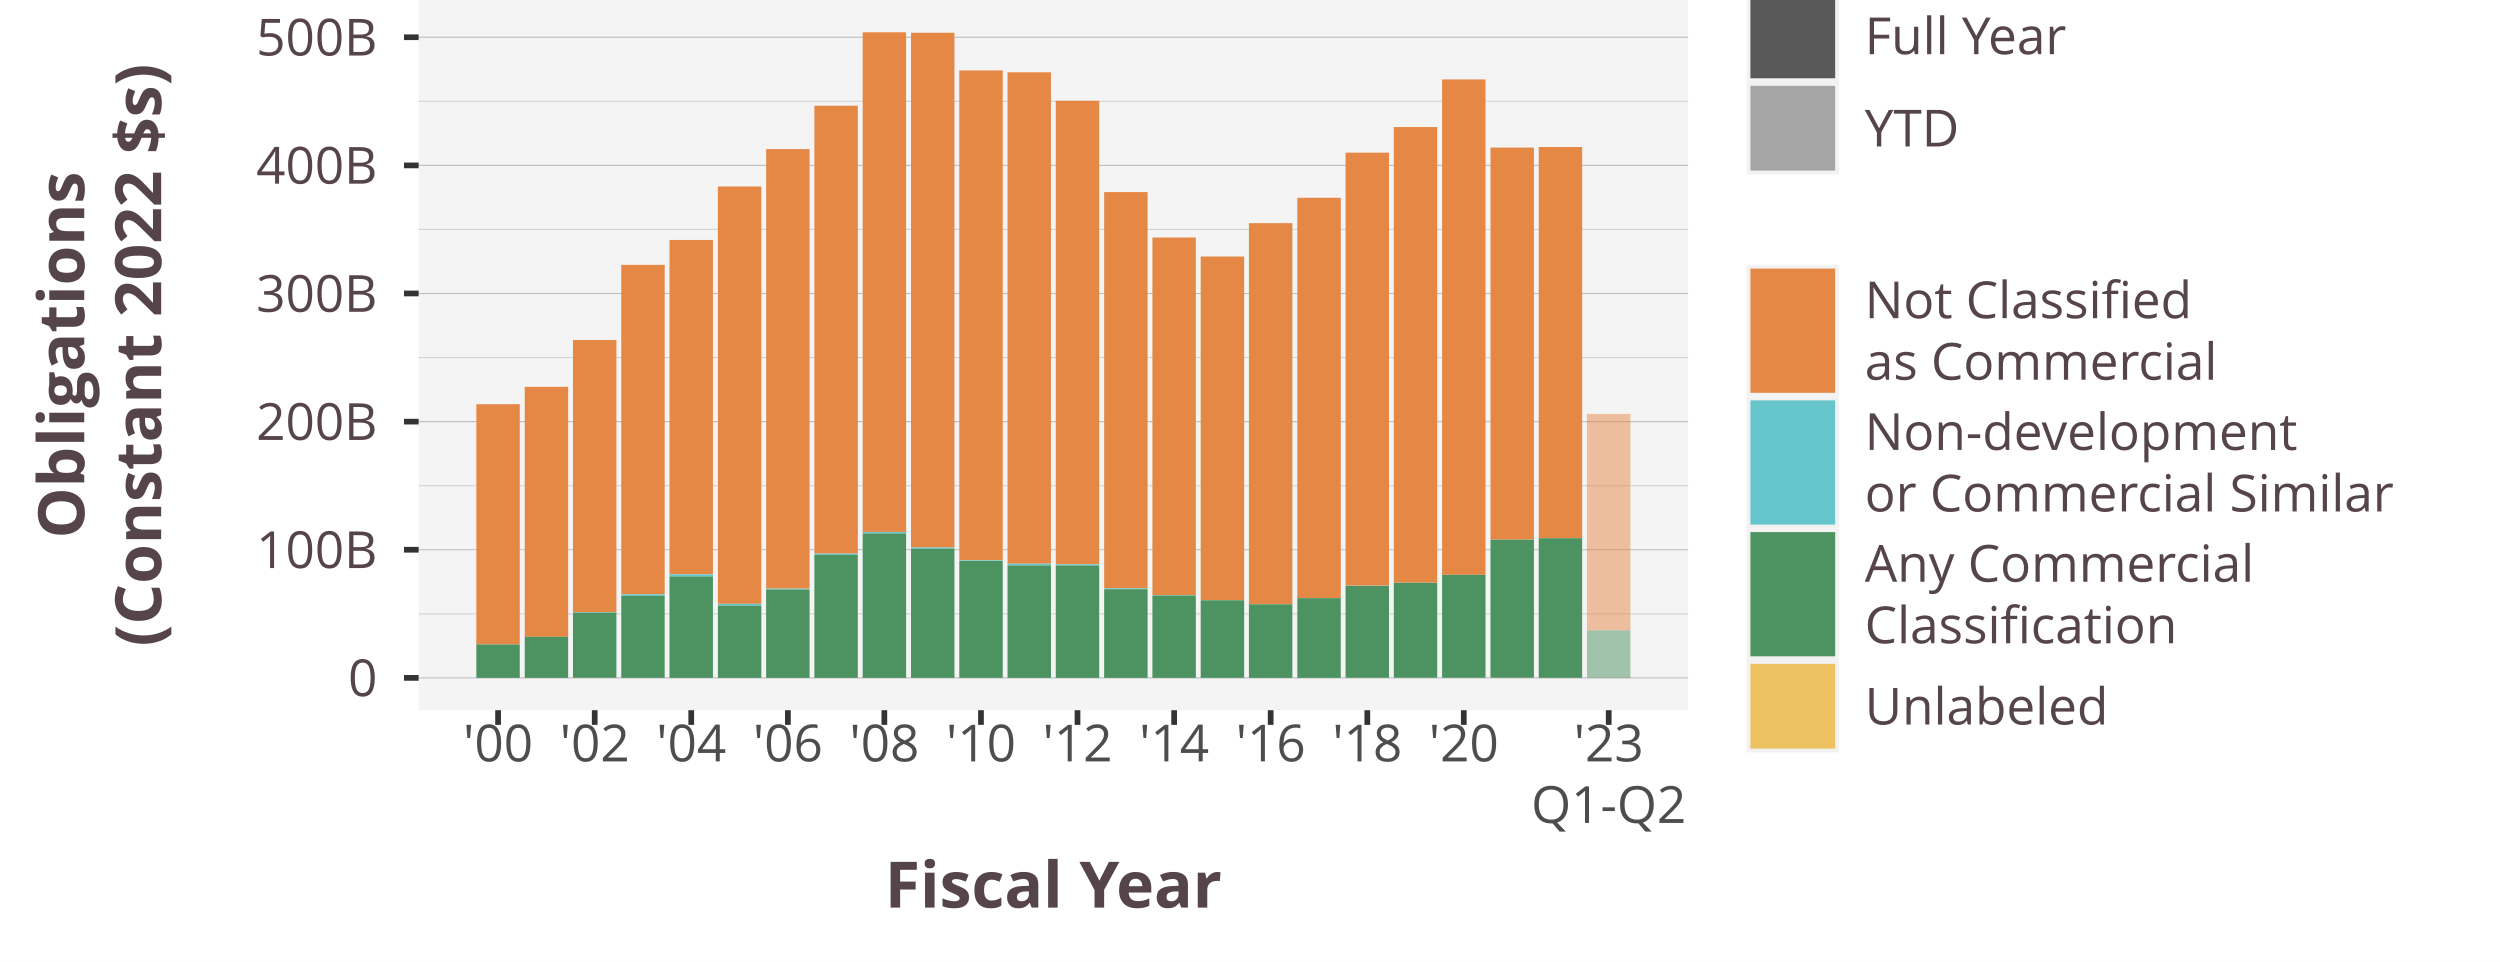
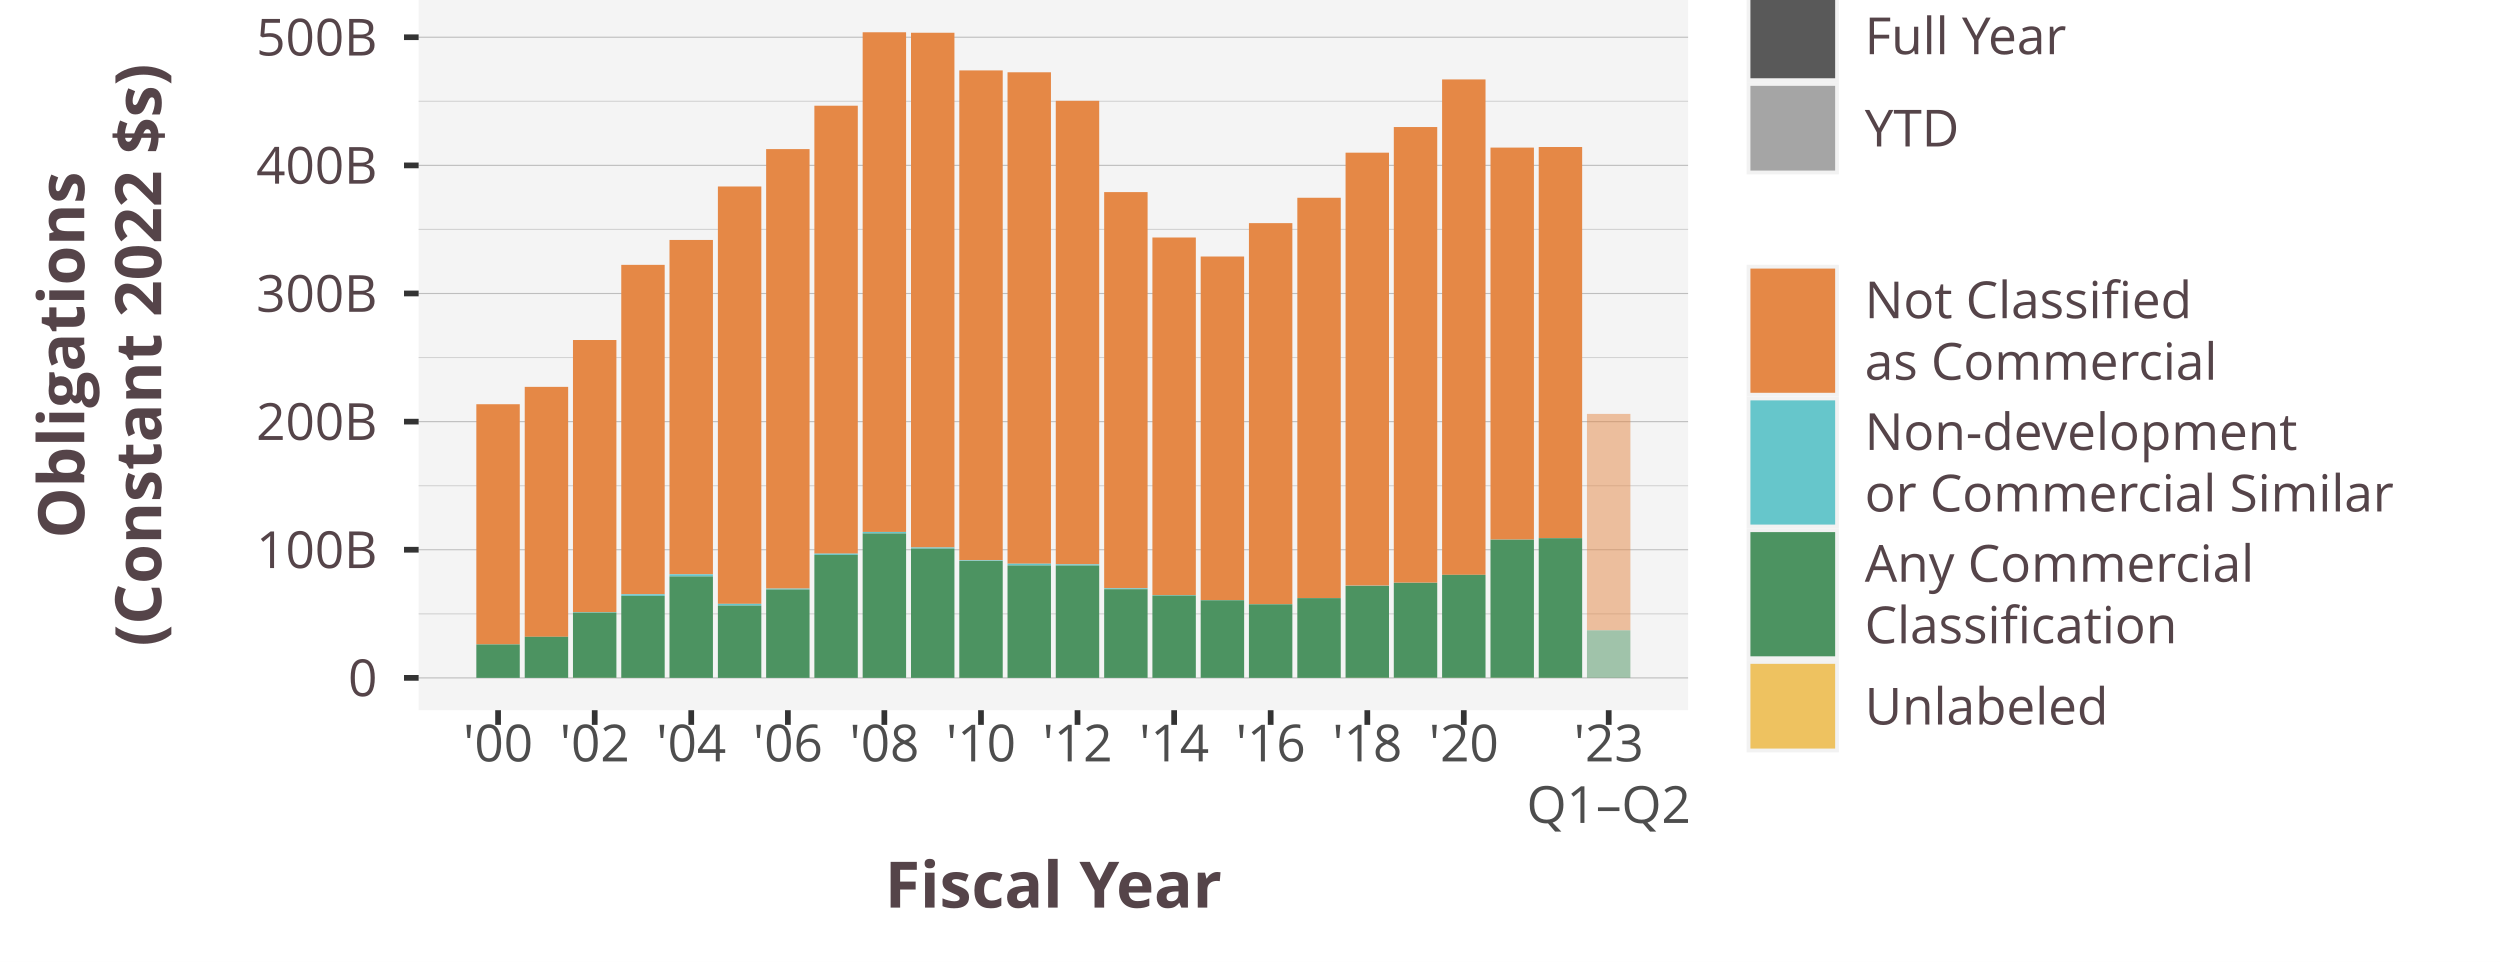
<svg xmlns="http://www.w3.org/2000/svg" class="svglite" width="468.00pt" height="180.00pt" viewBox="0 0 468.00 180.00">
  <defs>
    <style type="text/css">
    .svglite line, .svglite polyline, .svglite polygon, .svglite path, .svglite rect, .svglite circle {
      fill: none;
      stroke: #000000;
      stroke-linecap: round;
      stroke-linejoin: round;
      stroke-miterlimit: 10.00;
    }
    .svglite text {
      white-space: pre;
    }
  </style>
  </defs>
  <rect width="100%" height="100%" style="stroke: none; fill: #FFFFFF;" />
  <defs>
    <clipPath id="cpMC4wMHw0NjguMDB8MC4wMHwxODAuMDA=">
      <rect x="0.00" y="0.00" width="468.00" height="180.00" />
    </clipPath>
  </defs>
  <g clip-path="url(#cpMC4wMHw0NjguMDB8MC4wMHwxODAuMDA=)">
    <rect x="0.00" y="0.00" width="468.00" height="180.00" style="stroke-width: 1.07; stroke: #FFFFFF; fill: #FFFFFF;" />
  </g>
  <defs>
    <clipPath id="cpNzguMzd8MzE2LjAxfDAuMDB8MTMyLjk1">
      <rect x="78.37" y="0.00" width="237.64" height="132.95" />
    </clipPath>
  </defs>
  <g clip-path="url(#cpNzguMzd8MzE2LjAxfDAuMDB8MTMyLjk1)">
    <rect x="78.37" y="0.00" width="237.64" height="132.95" style="stroke-width: 1.07; stroke: none; fill: #F4F4F4;" />
    <polyline points="78.37,114.91 316.01,114.91 " style="stroke-width: 0.21; stroke: #D3D3D3; stroke-linecap: butt;" />
    <polyline points="78.37,90.92 316.01,90.92 " style="stroke-width: 0.21; stroke: #D3D3D3; stroke-linecap: butt;" />
    <polyline points="78.37,66.93 316.01,66.93 " style="stroke-width: 0.21; stroke: #D3D3D3; stroke-linecap: butt;" />
    <polyline points="78.37,42.95 316.01,42.95 " style="stroke-width: 0.21; stroke: #D3D3D3; stroke-linecap: butt;" />
    <polyline points="78.37,18.96 316.01,18.96 " style="stroke-width: 0.21; stroke: #D3D3D3; stroke-linecap: butt;" />
    <polyline points="78.37,126.90 316.01,126.90 " style="stroke-width: 0.21; stroke: #BEBEBE; stroke-linecap: butt;" />
    <polyline points="78.37,102.91 316.01,102.91 " style="stroke-width: 0.21; stroke: #BEBEBE; stroke-linecap: butt;" />
    <polyline points="78.37,78.93 316.01,78.93 " style="stroke-width: 0.21; stroke: #BEBEBE; stroke-linecap: butt;" />
    <polyline points="78.37,54.94 316.01,54.94 " style="stroke-width: 0.21; stroke: #BEBEBE; stroke-linecap: butt;" />
    <polyline points="78.37,30.96 316.01,30.96 " style="stroke-width: 0.21; stroke: #BEBEBE; stroke-linecap: butt;" />
    <polyline points="78.37,6.97 316.01,6.97 " style="stroke-width: 0.21; stroke: #BEBEBE; stroke-linecap: butt;" />
    <rect x="89.17" y="75.67" width="8.13" height="44.96" style="stroke-width: 1.07; stroke: none; stroke-linecap: butt; stroke-linejoin: miter; fill: #E58846;" />
    <rect x="98.23" y="72.42" width="8.13" height="46.79" style="stroke-width: 1.07; stroke: none; stroke-linecap: butt; stroke-linejoin: miter; fill: #E58846;" />
    <rect x="107.26" y="63.65" width="8.13" height="50.94" style="stroke-width: 1.07; stroke: none; stroke-linecap: butt; stroke-linejoin: miter; fill: #E58846;" />
    <rect x="116.30" y="49.58" width="8.13" height="61.67" style="stroke-width: 1.07; stroke: none; stroke-linecap: butt; stroke-linejoin: miter; fill: #E58846;" />
    <rect x="125.33" y="44.92" width="8.13" height="62.59" style="stroke-width: 1.07; stroke: none; stroke-linecap: butt; stroke-linejoin: miter; fill: #E58846;" />
    <rect x="134.39" y="34.91" width="8.13" height="78.13" style="stroke-width: 1.07; stroke: none; stroke-linecap: butt; stroke-linejoin: miter; fill: #E58846;" />
    <rect x="143.42" y="27.91" width="8.13" height="82.28" style="stroke-width: 1.07; stroke: none; stroke-linecap: butt; stroke-linejoin: miter; fill: #E58846;" />
    <rect x="152.45" y="19.79" width="8.13" height="83.86" style="stroke-width: 1.07; stroke: none; stroke-linecap: butt; stroke-linejoin: miter; fill: #E58846;" />
    <rect x="161.49" y="6.04" width="8.13" height="93.54" style="stroke-width: 1.07; stroke: none; stroke-linecap: butt; stroke-linejoin: miter; fill: #E58846;" />
    <rect x="170.54" y="6.13" width="8.13" height="96.36" style="stroke-width: 1.07; stroke: none; stroke-linecap: butt; stroke-linejoin: miter; fill: #E58846;" />
    <rect x="179.58" y="13.18" width="8.13" height="91.72" style="stroke-width: 1.07; stroke: none; stroke-linecap: butt; stroke-linejoin: miter; fill: #E58846;" />
    <rect x="188.61" y="13.53" width="8.13" height="92.00" style="stroke-width: 1.07; stroke: none; stroke-linecap: butt; stroke-linejoin: miter; fill: #E58846;" />
    <rect x="197.64" y="18.87" width="8.13" height="86.77" style="stroke-width: 1.07; stroke: none; stroke-linecap: butt; stroke-linejoin: miter; fill: #E58846;" />
    <rect x="206.70" y="35.96" width="8.13" height="74.17" style="stroke-width: 1.07; stroke: none; stroke-linecap: butt; stroke-linejoin: miter; fill: #E58846;" />
    <rect x="215.73" y="44.46" width="8.13" height="66.93" style="stroke-width: 1.07; stroke: none; stroke-linecap: butt; stroke-linejoin: miter; fill: #E58846;" />
    <rect x="224.77" y="48.02" width="8.13" height="64.32" style="stroke-width: 1.07; stroke: none; stroke-linecap: butt; stroke-linejoin: miter; fill: #E58846;" />
    <rect x="233.80" y="41.77" width="8.13" height="71.34" style="stroke-width: 1.07; stroke: none; stroke-linecap: butt; stroke-linejoin: miter; fill: #E58846;" />
    <rect x="242.86" y="37.02" width="8.13" height="74.94" style="stroke-width: 1.07; stroke: none; stroke-linecap: butt; stroke-linejoin: miter; fill: #E58846;" />
    <rect x="251.89" y="28.58" width="8.13" height="81.06" style="stroke-width: 1.07; stroke: none; stroke-linecap: butt; stroke-linejoin: miter; fill: #E58846;" />
    <rect x="260.92" y="23.78" width="8.13" height="85.32" style="stroke-width: 1.07; stroke: none; stroke-linecap: butt; stroke-linejoin: miter; fill: #E58846;" />
    <rect x="269.96" y="14.87" width="8.13" height="92.74" style="stroke-width: 1.07; stroke: none; stroke-linecap: butt; stroke-linejoin: miter; fill: #E58846;" />
    <rect x="279.02" y="27.63" width="8.13" height="73.39" style="stroke-width: 1.07; stroke: none; stroke-linecap: butt; stroke-linejoin: miter; fill: #E58846;" />
    <rect x="288.05" y="27.52" width="8.13" height="73.22" style="stroke-width: 1.07; stroke: none; stroke-linecap: butt; stroke-linejoin: miter; fill: #E58846;" />
    <rect x="297.08" y="77.48" width="8.13" height="40.51" style="stroke-width: 1.07; stroke: none; stroke-linecap: butt; stroke-linejoin: miter; fill: #E58846; fill-opacity: 0.50;" />
    <rect x="89.17" y="120.63" width="8.13" height="0.010" style="stroke-width: 1.07; stroke: none; stroke-linecap: butt; stroke-linejoin: miter; fill: #66C6CB;" />
    <rect x="98.23" y="126.90" width="8.13" height="0" style="stroke-width: 1.07; stroke: none; stroke-linecap: butt; stroke-linejoin: miter; fill: #66C6CB;" />
    <rect x="107.26" y="114.59" width="8.13" height="0.086" style="stroke-width: 1.07; stroke: none; stroke-linecap: butt; stroke-linejoin: miter; fill: #66C6CB;" />
    <rect x="116.30" y="111.25" width="8.13" height="0.30" style="stroke-width: 1.07; stroke: none; stroke-linecap: butt; stroke-linejoin: miter; fill: #66C6CB;" />
    <rect x="125.33" y="107.51" width="8.13" height="0.40" style="stroke-width: 1.07; stroke: none; stroke-linecap: butt; stroke-linejoin: miter; fill: #66C6CB;" />
    <rect x="134.39" y="113.04" width="8.13" height="0.33" style="stroke-width: 1.07; stroke: none; stroke-linecap: butt; stroke-linejoin: miter; fill: #66C6CB;" />
    <rect x="143.42" y="110.19" width="8.13" height="0.17" style="stroke-width: 1.07; stroke: none; stroke-linecap: butt; stroke-linejoin: miter; fill: #66C6CB;" />
    <rect x="152.45" y="103.64" width="8.13" height="0.24" style="stroke-width: 1.07; stroke: none; stroke-linecap: butt; stroke-linejoin: miter; fill: #66C6CB;" />
    <rect x="161.49" y="99.58" width="8.13" height="0.28" style="stroke-width: 1.07; stroke: none; stroke-linecap: butt; stroke-linejoin: miter; fill: #66C6CB;" />
    <rect x="170.54" y="102.49" width="8.13" height="0.21" style="stroke-width: 1.07; stroke: none; stroke-linecap: butt; stroke-linejoin: miter; fill: #66C6CB;" />
    <rect x="179.58" y="104.90" width="8.13" height="0.12" style="stroke-width: 1.07; stroke: none; stroke-linecap: butt; stroke-linejoin: miter; fill: #66C6CB;" />
    <rect x="188.61" y="105.53" width="8.13" height="0.33" style="stroke-width: 1.07; stroke: none; stroke-linecap: butt; stroke-linejoin: miter; fill: #66C6CB;" />
    <rect x="197.64" y="105.65" width="8.13" height="0.22" style="stroke-width: 1.07; stroke: none; stroke-linecap: butt; stroke-linejoin: miter; fill: #66C6CB;" />
    <rect x="206.70" y="110.13" width="8.13" height="0.17" style="stroke-width: 1.07; stroke: none; stroke-linecap: butt; stroke-linejoin: miter; fill: #66C6CB;" />
    <rect x="215.73" y="111.40" width="8.13" height="0.081" style="stroke-width: 1.07; stroke: none; stroke-linecap: butt; stroke-linejoin: miter; fill: #66C6CB;" />
    <rect x="224.77" y="112.34" width="8.13" height="0.034" style="stroke-width: 1.07; stroke: none; stroke-linecap: butt; stroke-linejoin: miter; fill: #66C6CB;" />
    <rect x="233.80" y="113.10" width="8.13" height="0.030" style="stroke-width: 1.07; stroke: none; stroke-linecap: butt; stroke-linejoin: miter; fill: #66C6CB;" />
    <rect x="242.86" y="111.96" width="8.13" height="0.012" style="stroke-width: 1.07; stroke: none; stroke-linecap: butt; stroke-linejoin: miter; fill: #66C6CB;" />
    <rect x="251.89" y="109.65" width="8.13" height="0.042" style="stroke-width: 1.07; stroke: none; stroke-linecap: butt; stroke-linejoin: miter; fill: #66C6CB;" />
    <rect x="260.92" y="109.10" width="8.13" height="0.034" style="stroke-width: 1.07; stroke: none; stroke-linecap: butt; stroke-linejoin: miter; fill: #66C6CB;" />
    <rect x="269.96" y="107.61" width="8.13" height="0.008" style="stroke-width: 1.07; stroke: none; stroke-linecap: butt; stroke-linejoin: miter; fill: #66C6CB;" />
    <rect x="279.02" y="101.01" width="8.13" height="0.028" style="stroke-width: 1.07; stroke: none; stroke-linecap: butt; stroke-linejoin: miter; fill: #66C6CB;" />
    <rect x="288.05" y="100.74" width="8.13" height="0.012" style="stroke-width: 1.07; stroke: none; stroke-linecap: butt; stroke-linejoin: miter; fill: #66C6CB;" />
    <rect x="297.08" y="118.00" width="8.13" height="0.007" style="stroke-width: 1.07; stroke: none; stroke-linecap: butt; stroke-linejoin: miter; fill: #66C6CB; fill-opacity: 0.50;" />
    <rect x="89.17" y="120.64" width="8.13" height="6.26" style="stroke-width: 1.07; stroke: none; stroke-linecap: butt; stroke-linejoin: miter; fill: #4C9361;" />
    <rect x="98.23" y="119.21" width="8.13" height="7.69" style="stroke-width: 1.07; stroke: none; stroke-linecap: butt; stroke-linejoin: miter; fill: #4C9361;" />
    <rect x="107.26" y="114.68" width="8.13" height="12.21" style="stroke-width: 1.07; stroke: none; stroke-linecap: butt; stroke-linejoin: miter; fill: #4C9361;" />
    <rect x="116.30" y="111.55" width="8.13" height="15.35" style="stroke-width: 1.07; stroke: none; stroke-linecap: butt; stroke-linejoin: miter; fill: #4C9361;" />
    <rect x="125.33" y="107.91" width="8.13" height="18.99" style="stroke-width: 1.07; stroke: none; stroke-linecap: butt; stroke-linejoin: miter; fill: #4C9361;" />
    <rect x="134.39" y="113.37" width="8.13" height="13.53" style="stroke-width: 1.07; stroke: none; stroke-linecap: butt; stroke-linejoin: miter; fill: #4C9361;" />
    <rect x="143.42" y="110.36" width="8.13" height="16.54" style="stroke-width: 1.07; stroke: none; stroke-linecap: butt; stroke-linejoin: miter; fill: #4C9361;" />
    <rect x="152.45" y="103.88" width="8.13" height="23.02" style="stroke-width: 1.07; stroke: none; stroke-linecap: butt; stroke-linejoin: miter; fill: #4C9361;" />
    <rect x="161.49" y="99.86" width="8.13" height="27.04" style="stroke-width: 1.07; stroke: none; stroke-linecap: butt; stroke-linejoin: miter; fill: #4C9361;" />
    <rect x="170.54" y="102.70" width="8.13" height="24.20" style="stroke-width: 1.07; stroke: none; stroke-linecap: butt; stroke-linejoin: miter; fill: #4C9361;" />
    <rect x="179.58" y="105.02" width="8.13" height="21.88" style="stroke-width: 1.07; stroke: none; stroke-linecap: butt; stroke-linejoin: miter; fill: #4C9361;" />
    <rect x="188.61" y="105.86" width="8.13" height="21.04" style="stroke-width: 1.07; stroke: none; stroke-linecap: butt; stroke-linejoin: miter; fill: #4C9361;" />
    <rect x="197.64" y="105.87" width="8.13" height="21.03" style="stroke-width: 1.07; stroke: none; stroke-linecap: butt; stroke-linejoin: miter; fill: #4C9361;" />
    <rect x="206.70" y="110.30" width="8.13" height="16.60" style="stroke-width: 1.07; stroke: none; stroke-linecap: butt; stroke-linejoin: miter; fill: #4C9361;" />
    <rect x="215.73" y="111.48" width="8.13" height="15.42" style="stroke-width: 1.07; stroke: none; stroke-linecap: butt; stroke-linejoin: miter; fill: #4C9361;" />
    <rect x="224.77" y="112.37" width="8.13" height="14.52" style="stroke-width: 1.07; stroke: none; stroke-linecap: butt; stroke-linejoin: miter; fill: #4C9361;" />
    <rect x="233.80" y="113.13" width="8.13" height="13.77" style="stroke-width: 1.07; stroke: none; stroke-linecap: butt; stroke-linejoin: miter; fill: #4C9361;" />
    <rect x="242.86" y="111.97" width="8.13" height="14.93" style="stroke-width: 1.07; stroke: none; stroke-linecap: butt; stroke-linejoin: miter; fill: #4C9361;" />
    <rect x="251.89" y="109.69" width="8.13" height="17.20" style="stroke-width: 1.07; stroke: none; stroke-linecap: butt; stroke-linejoin: miter; fill: #4C9361;" />
    <rect x="260.92" y="109.13" width="8.13" height="17.75" style="stroke-width: 1.07; stroke: none; stroke-linecap: butt; stroke-linejoin: miter; fill: #4C9361;" />
    <rect x="269.96" y="107.62" width="8.13" height="19.27" style="stroke-width: 1.07; stroke: none; stroke-linecap: butt; stroke-linejoin: miter; fill: #4C9361;" />
    <rect x="279.02" y="101.04" width="8.13" height="25.84" style="stroke-width: 1.07; stroke: none; stroke-linecap: butt; stroke-linejoin: miter; fill: #4C9361;" />
    <rect x="288.05" y="100.75" width="8.13" height="26.14" style="stroke-width: 1.07; stroke: none; stroke-linecap: butt; stroke-linejoin: miter; fill: #4C9361;" />
    <rect x="297.08" y="118.00" width="8.13" height="8.89" style="stroke-width: 1.07; stroke: none; stroke-linecap: butt; stroke-linejoin: miter; fill: #4C9361; fill-opacity: 0.50;" />
    <rect x="89.17" y="126.90" width="8.13" height="0.00" style="stroke-width: 1.07; stroke: none; stroke-linecap: butt; stroke-linejoin: miter; fill: #EEC260;" />
    <rect x="98.23" y="126.90" width="8.13" height="0" style="stroke-width: 1.07; stroke: none; stroke-linecap: butt; stroke-linejoin: miter; fill: #EEC260;" />
    <rect x="107.26" y="126.89" width="8.13" height="0.013" style="stroke-width: 1.07; stroke: none; stroke-linecap: butt; stroke-linejoin: miter; fill: #EEC260;" />
    <rect x="116.30" y="126.90" width="8.13" height="0.004" style="stroke-width: 1.07; stroke: none; stroke-linecap: butt; stroke-linejoin: miter; fill: #EEC260;" />
    <rect x="125.33" y="126.90" width="8.13" height="0" style="stroke-width: 1.07; stroke: none; stroke-linecap: butt; stroke-linejoin: miter; fill: #EEC260;" />
    <rect x="134.39" y="126.90" width="8.13" height="0" style="stroke-width: 1.07; stroke: none; stroke-linecap: butt; stroke-linejoin: miter; fill: #EEC260;" />
    <rect x="143.42" y="126.90" width="8.13" height="0" style="stroke-width: 1.07; stroke: none; stroke-linecap: butt; stroke-linejoin: miter; fill: #EEC260;" />
    <rect x="152.45" y="126.90" width="8.13" height="0" style="stroke-width: 1.07; stroke: none; stroke-linecap: butt; stroke-linejoin: miter; fill: #EEC260;" />
    <rect x="161.49" y="126.90" width="8.13" height="0" style="stroke-width: 1.07; stroke: none; stroke-linecap: butt; stroke-linejoin: miter; fill: #EEC260;" />
    <rect x="170.54" y="126.90" width="8.13" height="0.001" style="stroke-width: 1.07; stroke: none; stroke-linecap: butt; stroke-linejoin: miter; fill: #EEC260;" />
    <rect x="179.58" y="126.90" width="8.13" height="0.003" style="stroke-width: 1.07; stroke: none; stroke-linecap: butt; stroke-linejoin: miter; fill: #EEC260;" />
    <rect x="188.61" y="126.90" width="8.13" height="0" style="stroke-width: 1.07; stroke: none; stroke-linecap: butt; stroke-linejoin: miter; fill: #EEC260;" />
    <rect x="197.64" y="126.90" width="8.13" height="0" style="stroke-width: 1.07; stroke: none; stroke-linecap: butt; stroke-linejoin: miter; fill: #EEC260;" />
    <rect x="206.70" y="126.90" width="8.13" height="0" style="stroke-width: 1.07; stroke: none; stroke-linecap: butt; stroke-linejoin: miter; fill: #EEC260;" />
    <rect x="215.73" y="126.90" width="8.13" height="0" style="stroke-width: 1.07; stroke: none; stroke-linecap: butt; stroke-linejoin: miter; fill: #EEC260;" />
    <rect x="224.77" y="126.90" width="8.13" height="0" style="stroke-width: 1.07; stroke: none; stroke-linecap: butt; stroke-linejoin: miter; fill: #EEC260;" />
    <rect x="233.80" y="126.90" width="8.13" height="0" style="stroke-width: 1.07; stroke: none; stroke-linecap: butt; stroke-linejoin: miter; fill: #EEC260;" />
    <rect x="242.86" y="126.90" width="8.13" height="0.001" style="stroke-width: 1.07; stroke: none; stroke-linecap: butt; stroke-linejoin: miter; fill: #EEC260;" />
    <rect x="251.89" y="126.88" width="8.13" height="0.015" style="stroke-width: 1.07; stroke: none; stroke-linecap: butt; stroke-linejoin: miter; fill: #EEC260;" />
    <rect x="260.92" y="126.89" width="8.13" height="0.012" style="stroke-width: 1.07; stroke: none; stroke-linecap: butt; stroke-linejoin: miter; fill: #EEC260;" />
    <rect x="269.96" y="126.89" width="8.13" height="0.013" style="stroke-width: 1.07; stroke: none; stroke-linecap: butt; stroke-linejoin: miter; fill: #EEC260;" />
    <rect x="279.02" y="126.88" width="8.13" height="0.015" style="stroke-width: 1.07; stroke: none; stroke-linecap: butt; stroke-linejoin: miter; fill: #EEC260;" />
    <rect x="288.05" y="126.89" width="8.13" height="0.007" style="stroke-width: 1.07; stroke: none; stroke-linecap: butt; stroke-linejoin: miter; fill: #EEC260;" />
    <rect x="297.08" y="126.90" width="8.13" height="0.004" style="stroke-width: 1.07; stroke: none; stroke-linecap: butt; stroke-linejoin: miter; fill: #EEC260; fill-opacity: 0.50;" />
  </g>
  <g clip-path="url(#cpMC4wMHw0NjguMDB8MC4wMHwxODAuMDA=)">
    <text x="70.65" y="130.32" text-anchor="end" style="font-size: 9.60px;fill: #554449; font-family: &quot;Open Sans&quot;;" textLength="5.49px" lengthAdjust="spacingAndGlyphs">0</text>
    <text x="70.65" y="106.34" text-anchor="end" style="font-size: 9.60px;fill: #554449; font-family: &quot;Open Sans&quot;;" textLength="22.65px" lengthAdjust="spacingAndGlyphs">100B</text>
    <text x="70.65" y="82.35" text-anchor="end" style="font-size: 9.60px;fill: #554449; font-family: &quot;Open Sans&quot;;" textLength="22.65px" lengthAdjust="spacingAndGlyphs">200B</text>
    <text x="70.65" y="58.37" text-anchor="end" style="font-size: 9.60px;fill: #554449; font-family: &quot;Open Sans&quot;;" textLength="22.65px" lengthAdjust="spacingAndGlyphs">300B</text>
    <text x="70.65" y="34.38" text-anchor="end" style="font-size: 9.60px;fill: #554449; font-family: &quot;Open Sans&quot;;" textLength="22.65px" lengthAdjust="spacingAndGlyphs">400B</text>
    <text x="70.65" y="10.39" text-anchor="end" style="font-size: 9.60px;fill: #554449; font-family: &quot;Open Sans&quot;;" textLength="22.65px" lengthAdjust="spacingAndGlyphs">500B</text>
    <polyline points="75.63,126.90 78.37,126.90 " style="stroke-width: 1.07; stroke: #333333; stroke-linecap: butt;" />
    <polyline points="75.63,102.91 78.37,102.91 " style="stroke-width: 1.07; stroke: #333333; stroke-linecap: butt;" />
    <polyline points="75.63,78.93 78.37,78.93 " style="stroke-width: 1.07; stroke: #333333; stroke-linecap: butt;" />
    <polyline points="75.63,54.94 78.37,54.94 " style="stroke-width: 1.07; stroke: #333333; stroke-linecap: butt;" />
    <polyline points="75.63,30.96 78.37,30.96 " style="stroke-width: 1.07; stroke: #333333; stroke-linecap: butt;" />
    <polyline points="75.63,6.97 78.37,6.97 " style="stroke-width: 1.07; stroke: #333333; stroke-linecap: butt;" />
    <polyline points="93.24,135.69 93.24,132.95 " style="stroke-width: 1.07; stroke: #333333; stroke-linecap: butt;" />
    <polyline points="111.33,135.69 111.33,132.95 " style="stroke-width: 1.07; stroke: #333333; stroke-linecap: butt;" />
    <polyline points="129.40,135.69 129.40,132.95 " style="stroke-width: 1.07; stroke: #333333; stroke-linecap: butt;" />
    <polyline points="147.49,135.69 147.49,132.95 " style="stroke-width: 1.07; stroke: #333333; stroke-linecap: butt;" />
    <polyline points="165.55,135.69 165.55,132.95 " style="stroke-width: 1.07; stroke: #333333; stroke-linecap: butt;" />
    <polyline points="183.64,135.69 183.64,132.95 " style="stroke-width: 1.07; stroke: #333333; stroke-linecap: butt;" />
    <polyline points="201.71,135.69 201.71,132.95 " style="stroke-width: 1.07; stroke: #333333; stroke-linecap: butt;" />
    <polyline points="219.80,135.69 219.80,132.95 " style="stroke-width: 1.07; stroke: #333333; stroke-linecap: butt;" />
    <polyline points="237.87,135.69 237.87,132.95 " style="stroke-width: 1.07; stroke: #333333; stroke-linecap: butt;" />
    <polyline points="255.96,135.69 255.96,132.95 " style="stroke-width: 1.07; stroke: #333333; stroke-linecap: butt;" />
    <polyline points="274.02,135.69 274.02,132.95 " style="stroke-width: 1.07; stroke: #333333; stroke-linecap: butt;" />
    <polyline points="301.15,135.69 301.15,132.95 " style="stroke-width: 1.07; stroke: #333333; stroke-linecap: butt;" />
    <text x="93.24" y="142.53" text-anchor="middle" style="font-size: 9.60px;fill: #4D4D4D; font-family: &quot;Open Sans&quot;;" textLength="13.08px" lengthAdjust="spacingAndGlyphs">'00</text>
    <text x="111.33" y="142.53" text-anchor="middle" style="font-size: 9.60px;fill: #4D4D4D; font-family: &quot;Open Sans&quot;;" textLength="13.08px" lengthAdjust="spacingAndGlyphs">'02</text>
    <text x="129.40" y="142.53" text-anchor="middle" style="font-size: 9.60px;fill: #4D4D4D; font-family: &quot;Open Sans&quot;;" textLength="13.08px" lengthAdjust="spacingAndGlyphs">'04</text>
    <text x="147.49" y="142.53" text-anchor="middle" style="font-size: 9.60px;fill: #4D4D4D; font-family: &quot;Open Sans&quot;;" textLength="13.08px" lengthAdjust="spacingAndGlyphs">'06</text>
    <text x="165.55" y="142.53" text-anchor="middle" style="font-size: 9.60px;fill: #4D4D4D; font-family: &quot;Open Sans&quot;;" textLength="13.08px" lengthAdjust="spacingAndGlyphs">'08</text>
    <text x="183.64" y="142.53" text-anchor="middle" style="font-size: 9.60px;fill: #4D4D4D; font-family: &quot;Open Sans&quot;;" textLength="13.08px" lengthAdjust="spacingAndGlyphs">'10</text>
    <text x="201.71" y="142.53" text-anchor="middle" style="font-size: 9.60px;fill: #4D4D4D; font-family: &quot;Open Sans&quot;;" textLength="13.08px" lengthAdjust="spacingAndGlyphs">'12</text>
    <text x="219.80" y="142.53" text-anchor="middle" style="font-size: 9.60px;fill: #4D4D4D; font-family: &quot;Open Sans&quot;;" textLength="13.08px" lengthAdjust="spacingAndGlyphs">'14</text>
    <text x="237.87" y="142.53" text-anchor="middle" style="font-size: 9.60px;fill: #4D4D4D; font-family: &quot;Open Sans&quot;;" textLength="13.08px" lengthAdjust="spacingAndGlyphs">'16</text>
    <text x="255.96" y="142.53" text-anchor="middle" style="font-size: 9.60px;fill: #4D4D4D; font-family: &quot;Open Sans&quot;;" textLength="13.08px" lengthAdjust="spacingAndGlyphs">'18</text>
    <text x="274.02" y="142.53" text-anchor="middle" style="font-size: 9.60px;fill: #4D4D4D; font-family: &quot;Open Sans&quot;;" textLength="13.08px" lengthAdjust="spacingAndGlyphs">'20</text>
    <text x="301.15" y="142.53" text-anchor="middle" style="font-size: 9.60px;fill: #4D4D4D; font-family: &quot;Open Sans&quot;;" textLength="13.08px" lengthAdjust="spacingAndGlyphs">'23</text>
-     <text x="301.15" y="154.05" text-anchor="middle" style="font-size: 9.60px;fill: #4D4D4D; font-family: &quot;Open Sans&quot;;" textLength="28.98px" lengthAdjust="spacingAndGlyphs">Q1-Q2</text>
+     <text x="301.15" y="154.05" text-anchor="middle" style="font-size: 9.60px;fill: #4D4D4D; font-family: &quot;Open Sans&quot;;" textLength="30.69px" lengthAdjust="spacingAndGlyphs">Q1–Q2</text>
    <text x="197.19" y="169.91" text-anchor="middle" style="font-size: 12.00px; font-weight: bold;fill: #554449; font-family: &quot;Open Sans&quot;;" textLength="63.71px" lengthAdjust="spacingAndGlyphs">Fiscal Year</text>
    <text transform="translate(15.77,66.47) rotate(-90)" text-anchor="middle" style="font-size: 12.00px; font-weight: bold;fill: #554449; font-family: &quot;Open Sans&quot;;" textLength="68.68px" lengthAdjust="spacingAndGlyphs">Obligations</text>
    <text transform="translate(30.17,66.47) rotate(-90)" text-anchor="middle" style="font-size: 12.00px; font-weight: bold;fill: #554449; font-family: &quot;Open Sans&quot;;" textLength="109.15px" lengthAdjust="spacingAndGlyphs">(Constant 2022 $s)</text>
    <rect x="326.97" y="-7.90" width="62.25" height="40.54" style="stroke-width: 1.07; stroke: none; fill: #FFFFFF;" />
    <rect x="326.97" y="-1.92" width="17.28" height="17.28" style="stroke-width: 1.07; stroke: none; fill: #F2F2F2;" />
    <rect x="327.68" y="-1.21" width="15.86" height="15.86" style="stroke-width: 1.07; stroke: none; stroke-linecap: butt; stroke-linejoin: miter; fill: #595959;" />
    <rect x="326.97" y="15.36" width="17.28" height="17.28" style="stroke-width: 1.07; stroke: none; fill: #F2F2F2;" />
    <rect x="327.68" y="16.07" width="15.86" height="15.86" style="stroke-width: 1.07; stroke: none; stroke-linecap: butt; stroke-linejoin: miter; fill: #595959; fill-opacity: 0.50;" />
    <text x="349.08" y="10.14" style="font-size: 9.60px;fill: #554449; font-family: &quot;Open Sans&quot;;" textLength="38.15px" lengthAdjust="spacingAndGlyphs">Full Year</text>
    <text x="349.08" y="27.42" style="font-size: 9.60px;fill: #554449; font-family: &quot;Open Sans&quot;;" textLength="17.60px" lengthAdjust="spacingAndGlyphs">YTD</text>
    <rect x="326.97" y="43.60" width="123.03" height="97.25" style="stroke-width: 1.07; stroke: none; fill: #FFFFFF;" />
    <rect x="326.97" y="49.57" width="17.28" height="24.66" style="stroke-width: 1.07; stroke: none; fill: #F2F2F2;" />
    <rect x="327.68" y="50.28" width="15.86" height="23.25" style="stroke-width: 1.07; stroke: none; stroke-linecap: butt; stroke-linejoin: miter; fill: #E58846;" />
    <rect x="326.97" y="74.24" width="17.28" height="24.66" style="stroke-width: 1.07; stroke: none; fill: #F2F2F2;" />
    <rect x="327.68" y="74.95" width="15.86" height="23.25" style="stroke-width: 1.07; stroke: none; stroke-linecap: butt; stroke-linejoin: miter; fill: #66C6CB;" />
    <rect x="326.97" y="98.90" width="17.28" height="24.66" style="stroke-width: 1.07; stroke: none; fill: #F2F2F2;" />
    <rect x="327.68" y="99.61" width="15.86" height="23.25" style="stroke-width: 1.07; stroke: none; stroke-linecap: butt; stroke-linejoin: miter; fill: #4C9361;" />
    <rect x="326.97" y="123.56" width="17.28" height="17.28" style="stroke-width: 1.07; stroke: none; fill: #F2F2F2;" />
    <rect x="327.68" y="124.27" width="15.86" height="15.86" style="stroke-width: 1.07; stroke: none; stroke-linecap: butt; stroke-linejoin: miter; fill: #EEC260;" />
    <text x="349.08" y="59.57" style="font-size: 9.60px;fill: #554449; font-family: &quot;Open Sans&quot;;" textLength="61.15px" lengthAdjust="spacingAndGlyphs">Not Classified</text>
    <text x="349.08" y="71.09" style="font-size: 9.60px;fill: #554449; font-family: &quot;Open Sans&quot;;" textLength="66.02px" lengthAdjust="spacingAndGlyphs">as Commercial</text>
    <text x="349.08" y="84.23" style="font-size: 9.60px;fill: #554449; font-family: &quot;Open Sans&quot;;" textLength="81.01px" lengthAdjust="spacingAndGlyphs">Non-development</text>
    <text x="349.08" y="95.75" style="font-size: 9.60px;fill: #554449; font-family: &quot;Open Sans&quot;;" textLength="98.93px" lengthAdjust="spacingAndGlyphs">or Commercial Similar</text>
    <text x="349.08" y="108.90" style="font-size: 9.60px;fill: #554449; font-family: &quot;Open Sans&quot;;" textLength="72.86px" lengthAdjust="spacingAndGlyphs">Any Commercial</text>
    <text x="349.08" y="120.42" style="font-size: 9.60px;fill: #554449; font-family: &quot;Open Sans&quot;;" textLength="58.41px" lengthAdjust="spacingAndGlyphs">Classification</text>
    <text x="349.08" y="135.63" style="font-size: 9.60px;fill: #554449; font-family: &quot;Open Sans&quot;;" textLength="45.55px" lengthAdjust="spacingAndGlyphs">Unlabeled</text>
  </g>
</svg>
